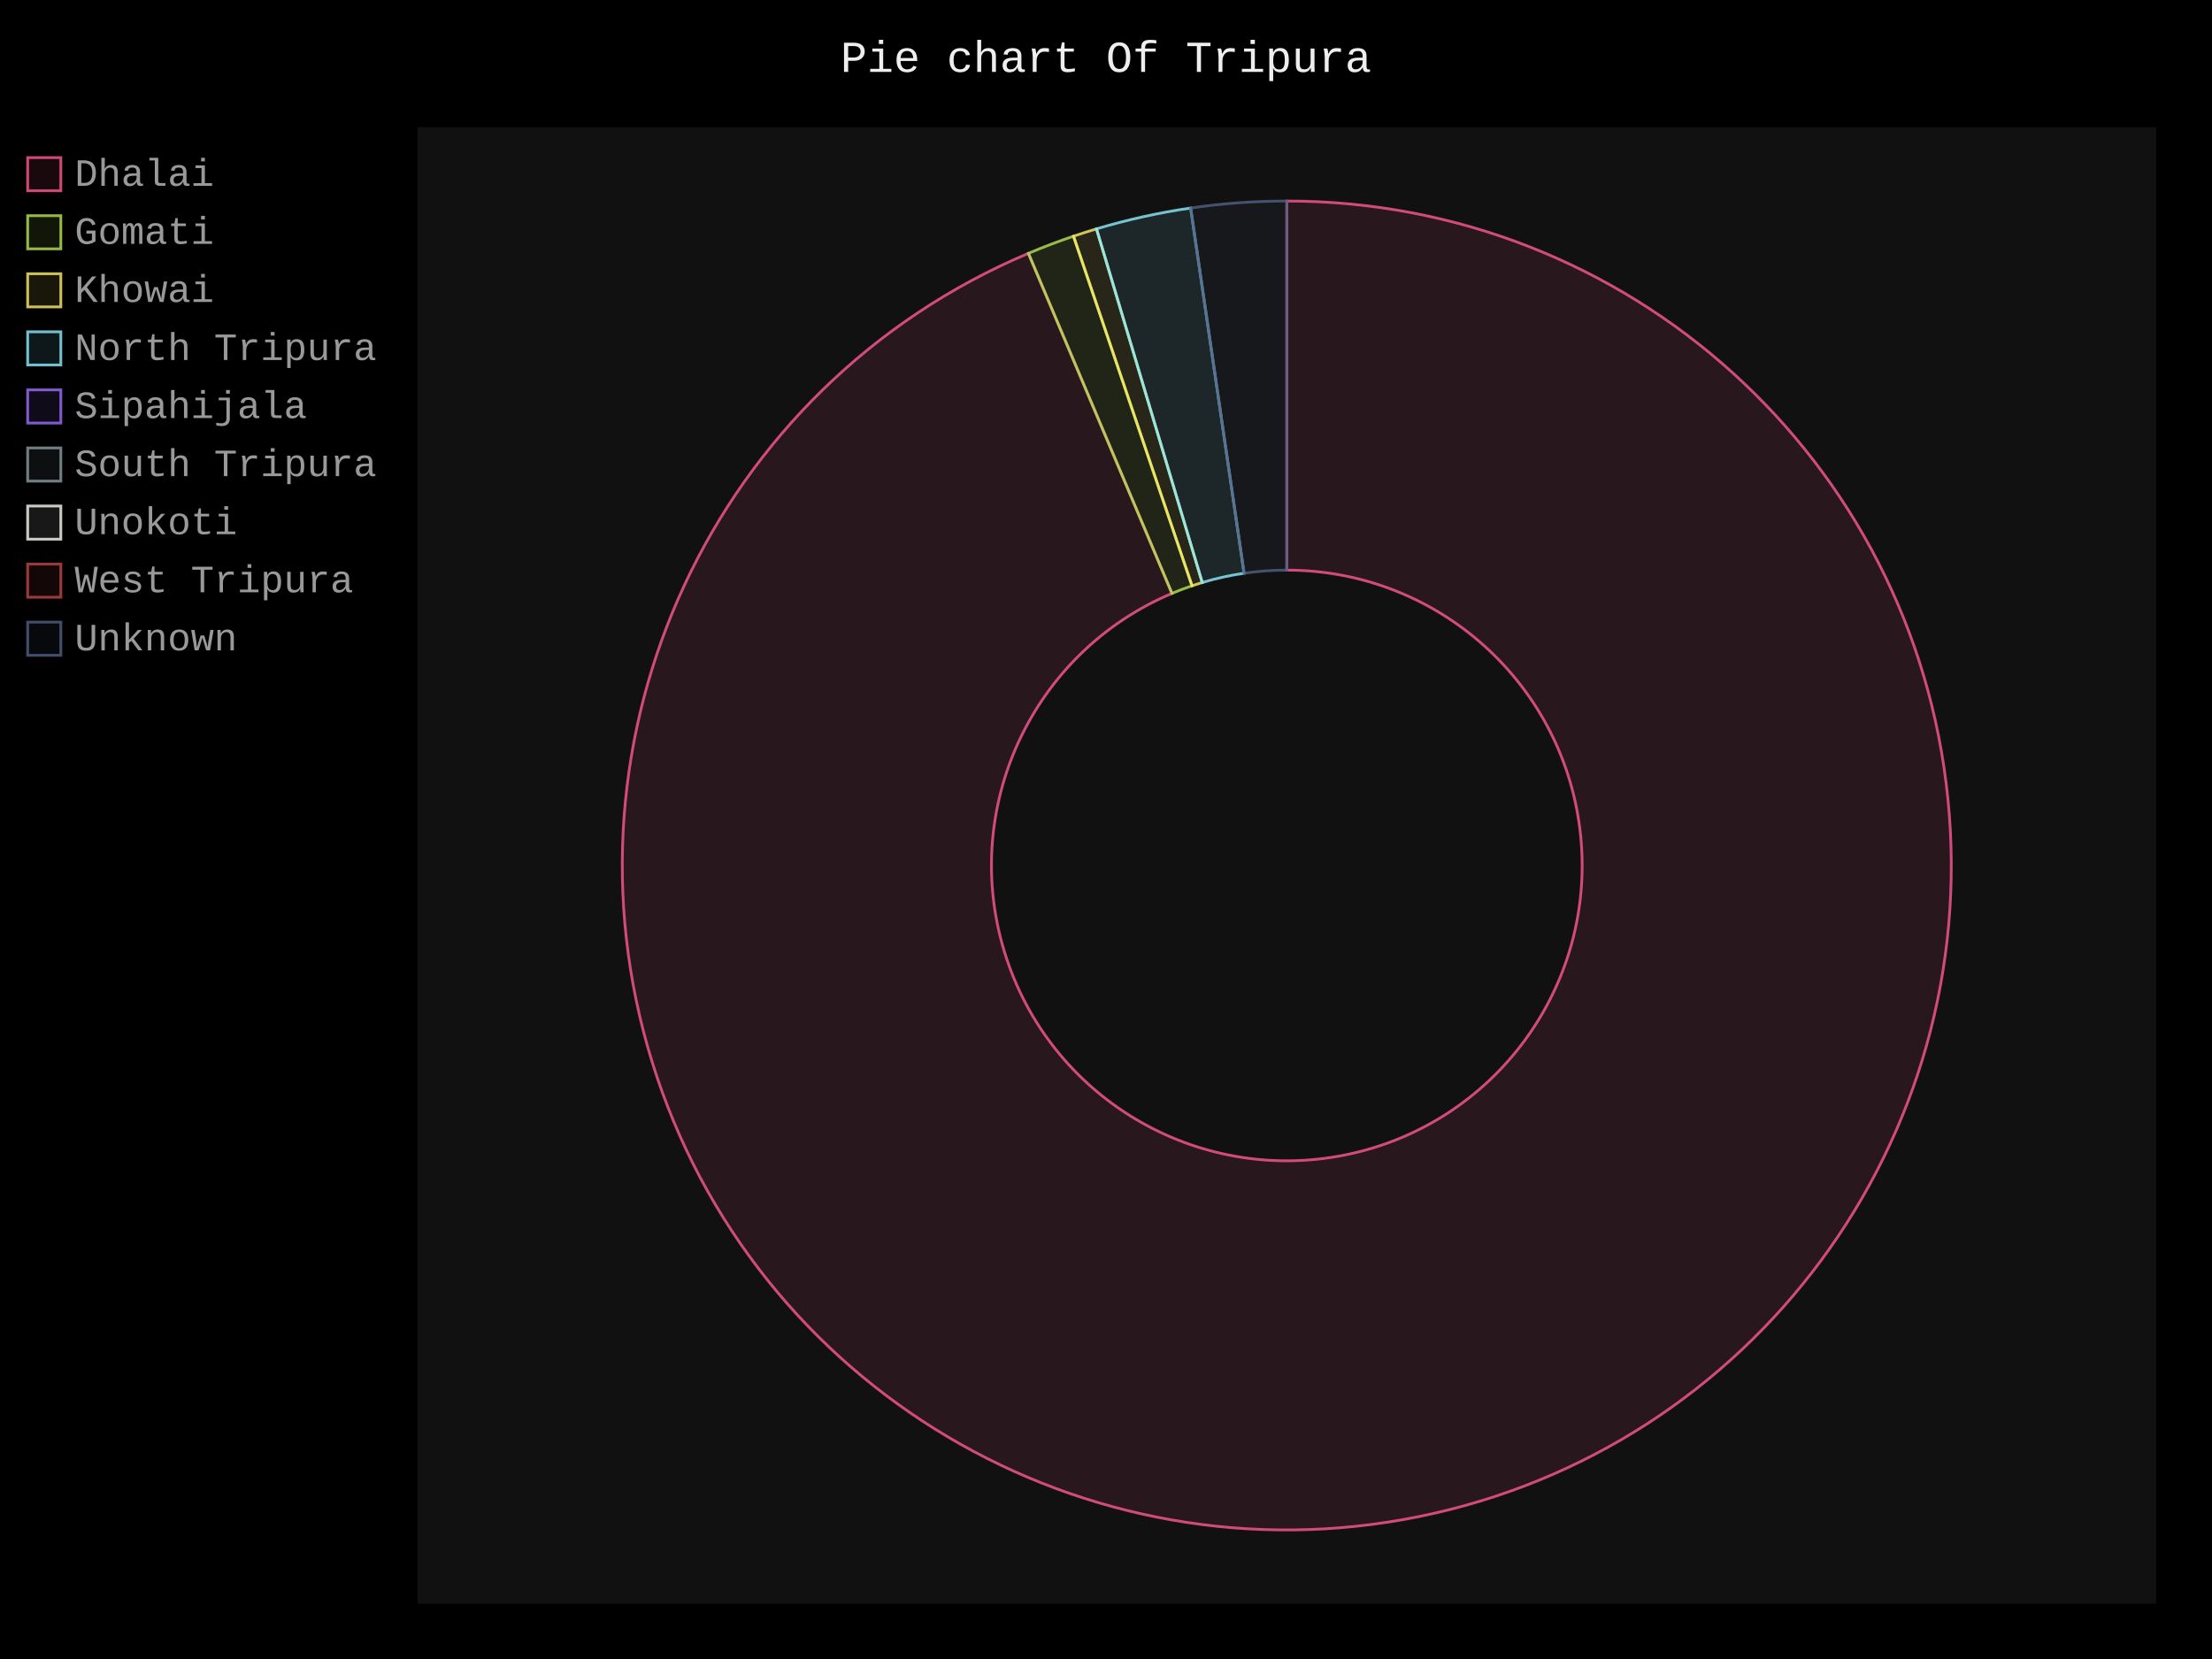
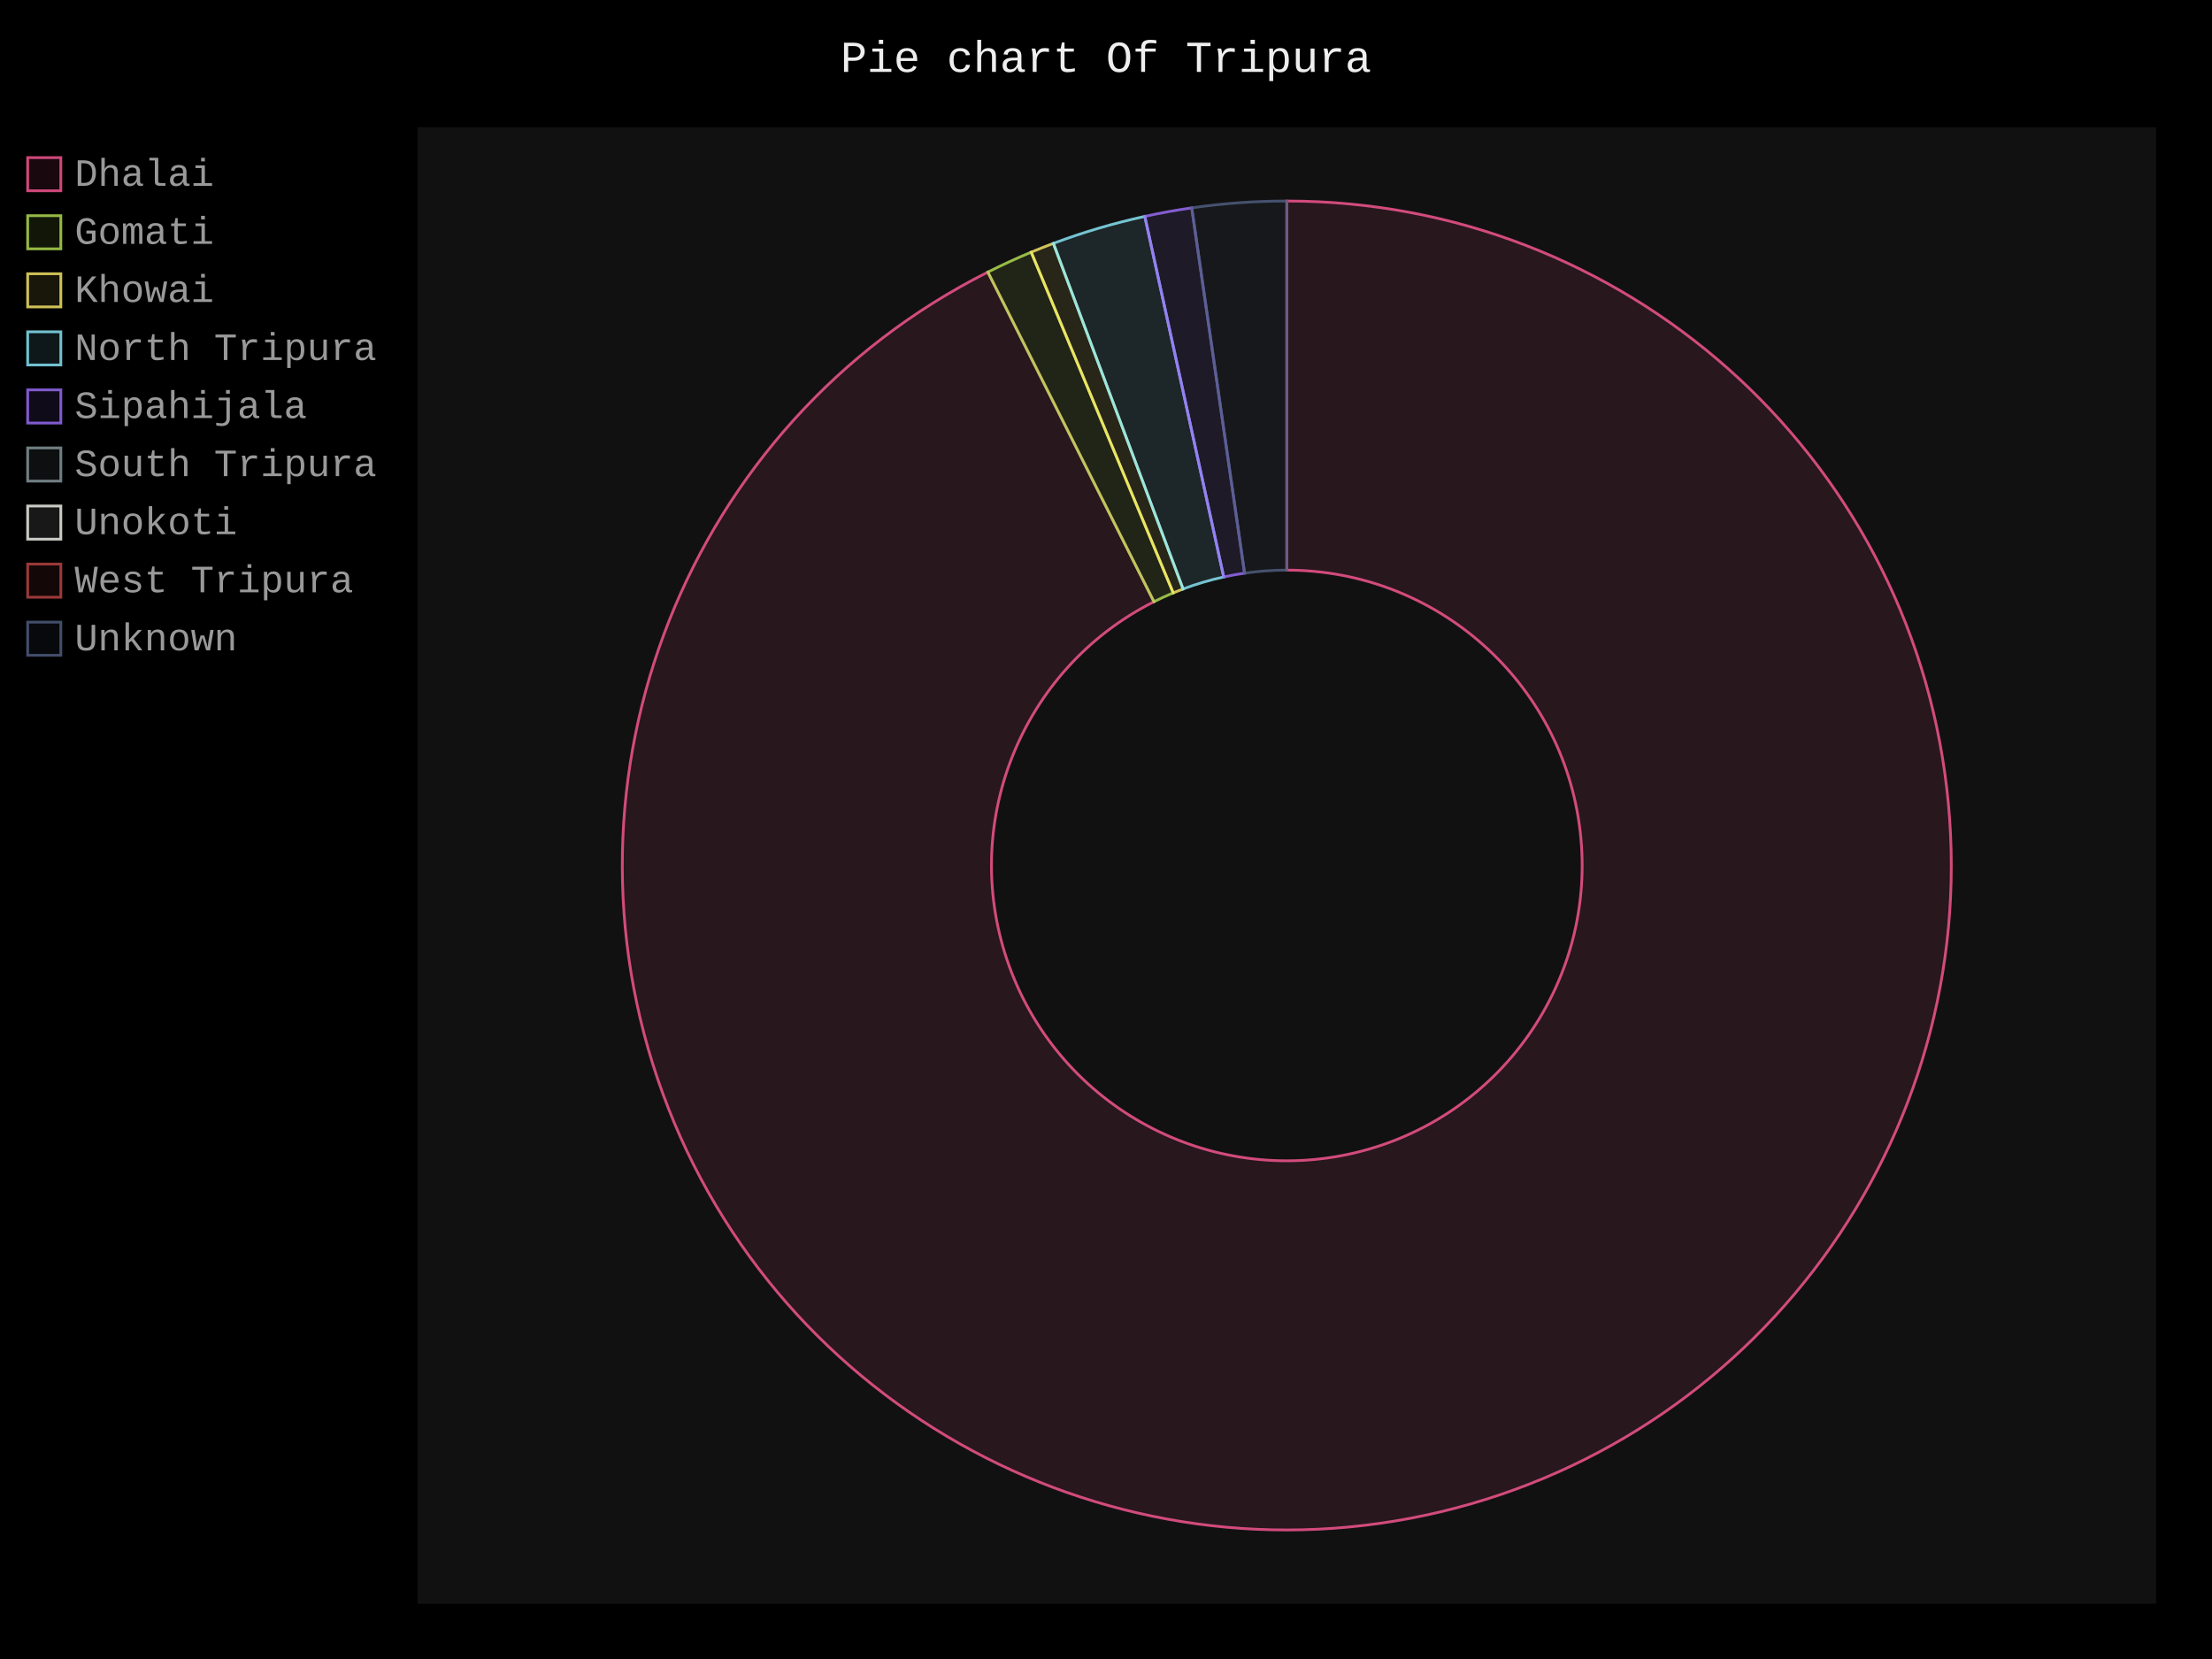
- <svg xmlns="http://www.w3.org/2000/svg" id="chart-41855be0-3811-406b-ac9f-e0071451aff5" class="pygal-chart" viewBox="0 0 800 600">
+ <svg xmlns="http://www.w3.org/2000/svg" id="chart-43c635dc-2a14-4e33-9ccd-48cc7addceec" class="pygal-chart" viewBox="0 0 800 600">
  <defs>
-     <style type="text/css">#chart-41855be0-3811-406b-ac9f-e0071451aff5{-webkit-user-select:none;-webkit-font-smoothing:antialiased;font-family:Consolas,"Liberation Mono",Menlo,Courier,monospace}#chart-41855be0-3811-406b-ac9f-e0071451aff5 .title{font-family:Consolas,"Liberation Mono",Menlo,Courier,monospace;font-size:16px}#chart-41855be0-3811-406b-ac9f-e0071451aff5 .legends .legend text{font-family:Consolas,"Liberation Mono",Menlo,Courier,monospace;font-size:14px}#chart-41855be0-3811-406b-ac9f-e0071451aff5 .axis text{font-family:Consolas,"Liberation Mono",Menlo,Courier,monospace;font-size:10px}#chart-41855be0-3811-406b-ac9f-e0071451aff5 .axis text.major{font-family:Consolas,"Liberation Mono",Menlo,Courier,monospace;font-size:10px}#chart-41855be0-3811-406b-ac9f-e0071451aff5 .text-overlay text.value{font-family:Consolas,"Liberation Mono",Menlo,Courier,monospace;font-size:16px}#chart-41855be0-3811-406b-ac9f-e0071451aff5 .text-overlay text.label{font-family:Consolas,"Liberation Mono",Menlo,Courier,monospace;font-size:10px}#chart-41855be0-3811-406b-ac9f-e0071451aff5 .tooltip{font-family:Consolas,"Liberation Mono",Menlo,Courier,monospace;font-size:14px}#chart-41855be0-3811-406b-ac9f-e0071451aff5 text.no_data{font-family:Consolas,"Liberation Mono",Menlo,Courier,monospace;font-size:64px}
- #chart-41855be0-3811-406b-ac9f-e0071451aff5{background-color:black}#chart-41855be0-3811-406b-ac9f-e0071451aff5 path,#chart-41855be0-3811-406b-ac9f-e0071451aff5 line,#chart-41855be0-3811-406b-ac9f-e0071451aff5 rect,#chart-41855be0-3811-406b-ac9f-e0071451aff5 circle{-webkit-transition:1s ease-out;-moz-transition:1s ease-out;transition:1s ease-out}#chart-41855be0-3811-406b-ac9f-e0071451aff5 .graph &gt; .background{fill:black}#chart-41855be0-3811-406b-ac9f-e0071451aff5 .plot &gt; .background{fill:#111}#chart-41855be0-3811-406b-ac9f-e0071451aff5 .graph{fill:#999}#chart-41855be0-3811-406b-ac9f-e0071451aff5 text.no_data{fill:#eee}#chart-41855be0-3811-406b-ac9f-e0071451aff5 .title{fill:#eee}#chart-41855be0-3811-406b-ac9f-e0071451aff5 .legends .legend text{fill:#999}#chart-41855be0-3811-406b-ac9f-e0071451aff5 .legends .legend:hover text{fill:#eee}#chart-41855be0-3811-406b-ac9f-e0071451aff5 .axis .line{stroke:#eee}#chart-41855be0-3811-406b-ac9f-e0071451aff5 .axis .guide.line{stroke:#555}#chart-41855be0-3811-406b-ac9f-e0071451aff5 .axis .major.line{stroke:#999}#chart-41855be0-3811-406b-ac9f-e0071451aff5 .axis text.major{fill:#eee}#chart-41855be0-3811-406b-ac9f-e0071451aff5 .axis.y .guides:hover .guide.line,#chart-41855be0-3811-406b-ac9f-e0071451aff5 .line-graph .axis.x .guides:hover .guide.line,#chart-41855be0-3811-406b-ac9f-e0071451aff5 .stackedline-graph .axis.x .guides:hover .guide.line,#chart-41855be0-3811-406b-ac9f-e0071451aff5 .xy-graph .axis.x .guides:hover .guide.line{stroke:#eee}#chart-41855be0-3811-406b-ac9f-e0071451aff5 .axis .guides:hover text{fill:#eee}#chart-41855be0-3811-406b-ac9f-e0071451aff5 .reactive{fill-opacity:.1;stroke-opacity:.8}#chart-41855be0-3811-406b-ac9f-e0071451aff5 .ci{stroke:#999}#chart-41855be0-3811-406b-ac9f-e0071451aff5 .reactive.active,#chart-41855be0-3811-406b-ac9f-e0071451aff5 .active .reactive{fill-opacity:.75;stroke-opacity:.9;stroke-width:4}#chart-41855be0-3811-406b-ac9f-e0071451aff5 .ci .reactive.active{stroke-width:1.5}#chart-41855be0-3811-406b-ac9f-e0071451aff5 .series text{fill:#eee}#chart-41855be0-3811-406b-ac9f-e0071451aff5 .tooltip rect{fill:#111;stroke:#eee;-webkit-transition:opacity 1s ease-out;-moz-transition:opacity 1s ease-out;transition:opacity 1s ease-out}#chart-41855be0-3811-406b-ac9f-e0071451aff5 .tooltip .label{fill:#999}#chart-41855be0-3811-406b-ac9f-e0071451aff5 .tooltip .label{fill:#999}#chart-41855be0-3811-406b-ac9f-e0071451aff5 .tooltip .legend{font-size:.8em;fill:#555}#chart-41855be0-3811-406b-ac9f-e0071451aff5 .tooltip .x_label{font-size:.6em;fill:#eee}#chart-41855be0-3811-406b-ac9f-e0071451aff5 .tooltip .xlink{font-size:.5em;text-decoration:underline}#chart-41855be0-3811-406b-ac9f-e0071451aff5 .tooltip .value{font-size:1.5em}#chart-41855be0-3811-406b-ac9f-e0071451aff5 .bound{font-size:.5em}#chart-41855be0-3811-406b-ac9f-e0071451aff5 .max-value{font-size:.75em;fill:#555}#chart-41855be0-3811-406b-ac9f-e0071451aff5 .map-element{fill:#111;stroke:#555 !important}#chart-41855be0-3811-406b-ac9f-e0071451aff5 .map-element .reactive{fill-opacity:inherit;stroke-opacity:inherit}#chart-41855be0-3811-406b-ac9f-e0071451aff5 .color-0,#chart-41855be0-3811-406b-ac9f-e0071451aff5 .color-0 a:visited{stroke:#ff5995;fill:#ff5995}#chart-41855be0-3811-406b-ac9f-e0071451aff5 .color-1,#chart-41855be0-3811-406b-ac9f-e0071451aff5 .color-1 a:visited{stroke:#b6e354;fill:#b6e354}#chart-41855be0-3811-406b-ac9f-e0071451aff5 .color-2,#chart-41855be0-3811-406b-ac9f-e0071451aff5 .color-2 a:visited{stroke:#feed6c;fill:#feed6c}#chart-41855be0-3811-406b-ac9f-e0071451aff5 .color-3,#chart-41855be0-3811-406b-ac9f-e0071451aff5 .color-3 a:visited{stroke:#8cedff;fill:#8cedff}#chart-41855be0-3811-406b-ac9f-e0071451aff5 .color-4,#chart-41855be0-3811-406b-ac9f-e0071451aff5 .color-4 a:visited{stroke:#9e6ffe;fill:#9e6ffe}#chart-41855be0-3811-406b-ac9f-e0071451aff5 .color-5,#chart-41855be0-3811-406b-ac9f-e0071451aff5 .color-5 a:visited{stroke:#899ca1;fill:#899ca1}#chart-41855be0-3811-406b-ac9f-e0071451aff5 .color-6,#chart-41855be0-3811-406b-ac9f-e0071451aff5 .color-6 a:visited{stroke:#f8f8f2;fill:#f8f8f2}#chart-41855be0-3811-406b-ac9f-e0071451aff5 .color-7,#chart-41855be0-3811-406b-ac9f-e0071451aff5 .color-7 a:visited{stroke:#bf4646;fill:#bf4646}#chart-41855be0-3811-406b-ac9f-e0071451aff5 .color-8,#chart-41855be0-3811-406b-ac9f-e0071451aff5 .color-8 a:visited{stroke:#516083;fill:#516083}#chart-41855be0-3811-406b-ac9f-e0071451aff5 .text-overlay .color-0 text{fill:black}#chart-41855be0-3811-406b-ac9f-e0071451aff5 .text-overlay .color-1 text{fill:black}#chart-41855be0-3811-406b-ac9f-e0071451aff5 .text-overlay .color-2 text{fill:black}#chart-41855be0-3811-406b-ac9f-e0071451aff5 .text-overlay .color-3 text{fill:black}#chart-41855be0-3811-406b-ac9f-e0071451aff5 .text-overlay .color-4 text{fill:black}#chart-41855be0-3811-406b-ac9f-e0071451aff5 .text-overlay .color-5 text{fill:black}#chart-41855be0-3811-406b-ac9f-e0071451aff5 .text-overlay .color-6 text{fill:black}#chart-41855be0-3811-406b-ac9f-e0071451aff5 .text-overlay .color-7 text{fill:black}#chart-41855be0-3811-406b-ac9f-e0071451aff5 .text-overlay .color-8 text{fill:black}
- #chart-41855be0-3811-406b-ac9f-e0071451aff5 text.no_data{text-anchor:middle}#chart-41855be0-3811-406b-ac9f-e0071451aff5 .guide.line{fill:none}#chart-41855be0-3811-406b-ac9f-e0071451aff5 .centered{text-anchor:middle}#chart-41855be0-3811-406b-ac9f-e0071451aff5 .title{text-anchor:middle}#chart-41855be0-3811-406b-ac9f-e0071451aff5 .legends .legend text{fill-opacity:1}#chart-41855be0-3811-406b-ac9f-e0071451aff5 .axis.x text{text-anchor:middle}#chart-41855be0-3811-406b-ac9f-e0071451aff5 .axis.x:not(.web) text[transform]{text-anchor:start}#chart-41855be0-3811-406b-ac9f-e0071451aff5 .axis.x:not(.web) text[transform].backwards{text-anchor:end}#chart-41855be0-3811-406b-ac9f-e0071451aff5 .axis.y text{text-anchor:end}#chart-41855be0-3811-406b-ac9f-e0071451aff5 .axis.y text[transform].backwards{text-anchor:start}#chart-41855be0-3811-406b-ac9f-e0071451aff5 .axis.y2 text{text-anchor:start}#chart-41855be0-3811-406b-ac9f-e0071451aff5 .axis.y2 text[transform].backwards{text-anchor:end}#chart-41855be0-3811-406b-ac9f-e0071451aff5 .axis .guide.line{stroke-dasharray:4,4}#chart-41855be0-3811-406b-ac9f-e0071451aff5 .axis .major.guide.line{stroke-dasharray:6,6}#chart-41855be0-3811-406b-ac9f-e0071451aff5 .horizontal .axis.y .guide.line,#chart-41855be0-3811-406b-ac9f-e0071451aff5 .horizontal .axis.y2 .guide.line,#chart-41855be0-3811-406b-ac9f-e0071451aff5 .vertical .axis.x .guide.line{opacity:0}#chart-41855be0-3811-406b-ac9f-e0071451aff5 .horizontal .axis.always_show .guide.line,#chart-41855be0-3811-406b-ac9f-e0071451aff5 .vertical .axis.always_show .guide.line{opacity:1 !important}#chart-41855be0-3811-406b-ac9f-e0071451aff5 .axis.y .guides:hover .guide.line,#chart-41855be0-3811-406b-ac9f-e0071451aff5 .axis.y2 .guides:hover .guide.line,#chart-41855be0-3811-406b-ac9f-e0071451aff5 .axis.x .guides:hover .guide.line{opacity:1}#chart-41855be0-3811-406b-ac9f-e0071451aff5 .axis .guides:hover text{opacity:1}#chart-41855be0-3811-406b-ac9f-e0071451aff5 .nofill{fill:none}#chart-41855be0-3811-406b-ac9f-e0071451aff5 .subtle-fill{fill-opacity:.2}#chart-41855be0-3811-406b-ac9f-e0071451aff5 .dot{stroke-width:1px;fill-opacity:1}#chart-41855be0-3811-406b-ac9f-e0071451aff5 .dot.active{stroke-width:5px}#chart-41855be0-3811-406b-ac9f-e0071451aff5 .dot.negative{fill:transparent}#chart-41855be0-3811-406b-ac9f-e0071451aff5 text,#chart-41855be0-3811-406b-ac9f-e0071451aff5 tspan{stroke:none !important}#chart-41855be0-3811-406b-ac9f-e0071451aff5 .series text.active{opacity:1}#chart-41855be0-3811-406b-ac9f-e0071451aff5 .tooltip rect{fill-opacity:.95;stroke-width:.5}#chart-41855be0-3811-406b-ac9f-e0071451aff5 .tooltip text{fill-opacity:1}#chart-41855be0-3811-406b-ac9f-e0071451aff5 .showable{visibility:hidden}#chart-41855be0-3811-406b-ac9f-e0071451aff5 .showable.shown{visibility:visible}#chart-41855be0-3811-406b-ac9f-e0071451aff5 .gauge-background{fill:rgba(229,229,229,1);stroke:none}#chart-41855be0-3811-406b-ac9f-e0071451aff5 .bg-lines{stroke:black;stroke-width:2px}</style>
+     <style type="text/css">#chart-43c635dc-2a14-4e33-9ccd-48cc7addceec{-webkit-user-select:none;-webkit-font-smoothing:antialiased;font-family:Consolas,"Liberation Mono",Menlo,Courier,monospace}#chart-43c635dc-2a14-4e33-9ccd-48cc7addceec .title{font-family:Consolas,"Liberation Mono",Menlo,Courier,monospace;font-size:16px}#chart-43c635dc-2a14-4e33-9ccd-48cc7addceec .legends .legend text{font-family:Consolas,"Liberation Mono",Menlo,Courier,monospace;font-size:14px}#chart-43c635dc-2a14-4e33-9ccd-48cc7addceec .axis text{font-family:Consolas,"Liberation Mono",Menlo,Courier,monospace;font-size:10px}#chart-43c635dc-2a14-4e33-9ccd-48cc7addceec .axis text.major{font-family:Consolas,"Liberation Mono",Menlo,Courier,monospace;font-size:10px}#chart-43c635dc-2a14-4e33-9ccd-48cc7addceec .text-overlay text.value{font-family:Consolas,"Liberation Mono",Menlo,Courier,monospace;font-size:16px}#chart-43c635dc-2a14-4e33-9ccd-48cc7addceec .text-overlay text.label{font-family:Consolas,"Liberation Mono",Menlo,Courier,monospace;font-size:10px}#chart-43c635dc-2a14-4e33-9ccd-48cc7addceec .tooltip{font-family:Consolas,"Liberation Mono",Menlo,Courier,monospace;font-size:14px}#chart-43c635dc-2a14-4e33-9ccd-48cc7addceec text.no_data{font-family:Consolas,"Liberation Mono",Menlo,Courier,monospace;font-size:64px}
+ #chart-43c635dc-2a14-4e33-9ccd-48cc7addceec{background-color:black}#chart-43c635dc-2a14-4e33-9ccd-48cc7addceec path,#chart-43c635dc-2a14-4e33-9ccd-48cc7addceec line,#chart-43c635dc-2a14-4e33-9ccd-48cc7addceec rect,#chart-43c635dc-2a14-4e33-9ccd-48cc7addceec circle{-webkit-transition:1s ease-out;-moz-transition:1s ease-out;transition:1s ease-out}#chart-43c635dc-2a14-4e33-9ccd-48cc7addceec .graph &gt; .background{fill:black}#chart-43c635dc-2a14-4e33-9ccd-48cc7addceec .plot &gt; .background{fill:#111}#chart-43c635dc-2a14-4e33-9ccd-48cc7addceec .graph{fill:#999}#chart-43c635dc-2a14-4e33-9ccd-48cc7addceec text.no_data{fill:#eee}#chart-43c635dc-2a14-4e33-9ccd-48cc7addceec .title{fill:#eee}#chart-43c635dc-2a14-4e33-9ccd-48cc7addceec .legends .legend text{fill:#999}#chart-43c635dc-2a14-4e33-9ccd-48cc7addceec .legends .legend:hover text{fill:#eee}#chart-43c635dc-2a14-4e33-9ccd-48cc7addceec .axis .line{stroke:#eee}#chart-43c635dc-2a14-4e33-9ccd-48cc7addceec .axis .guide.line{stroke:#555}#chart-43c635dc-2a14-4e33-9ccd-48cc7addceec .axis .major.line{stroke:#999}#chart-43c635dc-2a14-4e33-9ccd-48cc7addceec .axis text.major{fill:#eee}#chart-43c635dc-2a14-4e33-9ccd-48cc7addceec .axis.y .guides:hover .guide.line,#chart-43c635dc-2a14-4e33-9ccd-48cc7addceec .line-graph .axis.x .guides:hover .guide.line,#chart-43c635dc-2a14-4e33-9ccd-48cc7addceec .stackedline-graph .axis.x .guides:hover .guide.line,#chart-43c635dc-2a14-4e33-9ccd-48cc7addceec .xy-graph .axis.x .guides:hover .guide.line{stroke:#eee}#chart-43c635dc-2a14-4e33-9ccd-48cc7addceec .axis .guides:hover text{fill:#eee}#chart-43c635dc-2a14-4e33-9ccd-48cc7addceec .reactive{fill-opacity:.1;stroke-opacity:.8}#chart-43c635dc-2a14-4e33-9ccd-48cc7addceec .ci{stroke:#999}#chart-43c635dc-2a14-4e33-9ccd-48cc7addceec .reactive.active,#chart-43c635dc-2a14-4e33-9ccd-48cc7addceec .active .reactive{fill-opacity:.75;stroke-opacity:.9;stroke-width:4}#chart-43c635dc-2a14-4e33-9ccd-48cc7addceec .ci .reactive.active{stroke-width:1.5}#chart-43c635dc-2a14-4e33-9ccd-48cc7addceec .series text{fill:#eee}#chart-43c635dc-2a14-4e33-9ccd-48cc7addceec .tooltip rect{fill:#111;stroke:#eee;-webkit-transition:opacity 1s ease-out;-moz-transition:opacity 1s ease-out;transition:opacity 1s ease-out}#chart-43c635dc-2a14-4e33-9ccd-48cc7addceec .tooltip .label{fill:#999}#chart-43c635dc-2a14-4e33-9ccd-48cc7addceec .tooltip .label{fill:#999}#chart-43c635dc-2a14-4e33-9ccd-48cc7addceec .tooltip .legend{font-size:.8em;fill:#555}#chart-43c635dc-2a14-4e33-9ccd-48cc7addceec .tooltip .x_label{font-size:.6em;fill:#eee}#chart-43c635dc-2a14-4e33-9ccd-48cc7addceec .tooltip .xlink{font-size:.5em;text-decoration:underline}#chart-43c635dc-2a14-4e33-9ccd-48cc7addceec .tooltip .value{font-size:1.5em}#chart-43c635dc-2a14-4e33-9ccd-48cc7addceec .bound{font-size:.5em}#chart-43c635dc-2a14-4e33-9ccd-48cc7addceec .max-value{font-size:.75em;fill:#555}#chart-43c635dc-2a14-4e33-9ccd-48cc7addceec .map-element{fill:#111;stroke:#555 !important}#chart-43c635dc-2a14-4e33-9ccd-48cc7addceec .map-element .reactive{fill-opacity:inherit;stroke-opacity:inherit}#chart-43c635dc-2a14-4e33-9ccd-48cc7addceec .color-0,#chart-43c635dc-2a14-4e33-9ccd-48cc7addceec .color-0 a:visited{stroke:#ff5995;fill:#ff5995}#chart-43c635dc-2a14-4e33-9ccd-48cc7addceec .color-1,#chart-43c635dc-2a14-4e33-9ccd-48cc7addceec .color-1 a:visited{stroke:#b6e354;fill:#b6e354}#chart-43c635dc-2a14-4e33-9ccd-48cc7addceec .color-2,#chart-43c635dc-2a14-4e33-9ccd-48cc7addceec .color-2 a:visited{stroke:#feed6c;fill:#feed6c}#chart-43c635dc-2a14-4e33-9ccd-48cc7addceec .color-3,#chart-43c635dc-2a14-4e33-9ccd-48cc7addceec .color-3 a:visited{stroke:#8cedff;fill:#8cedff}#chart-43c635dc-2a14-4e33-9ccd-48cc7addceec .color-4,#chart-43c635dc-2a14-4e33-9ccd-48cc7addceec .color-4 a:visited{stroke:#9e6ffe;fill:#9e6ffe}#chart-43c635dc-2a14-4e33-9ccd-48cc7addceec .color-5,#chart-43c635dc-2a14-4e33-9ccd-48cc7addceec .color-5 a:visited{stroke:#899ca1;fill:#899ca1}#chart-43c635dc-2a14-4e33-9ccd-48cc7addceec .color-6,#chart-43c635dc-2a14-4e33-9ccd-48cc7addceec .color-6 a:visited{stroke:#f8f8f2;fill:#f8f8f2}#chart-43c635dc-2a14-4e33-9ccd-48cc7addceec .color-7,#chart-43c635dc-2a14-4e33-9ccd-48cc7addceec .color-7 a:visited{stroke:#bf4646;fill:#bf4646}#chart-43c635dc-2a14-4e33-9ccd-48cc7addceec .color-8,#chart-43c635dc-2a14-4e33-9ccd-48cc7addceec .color-8 a:visited{stroke:#516083;fill:#516083}#chart-43c635dc-2a14-4e33-9ccd-48cc7addceec .text-overlay .color-0 text{fill:black}#chart-43c635dc-2a14-4e33-9ccd-48cc7addceec .text-overlay .color-1 text{fill:black}#chart-43c635dc-2a14-4e33-9ccd-48cc7addceec .text-overlay .color-2 text{fill:black}#chart-43c635dc-2a14-4e33-9ccd-48cc7addceec .text-overlay .color-3 text{fill:black}#chart-43c635dc-2a14-4e33-9ccd-48cc7addceec .text-overlay .color-4 text{fill:black}#chart-43c635dc-2a14-4e33-9ccd-48cc7addceec .text-overlay .color-5 text{fill:black}#chart-43c635dc-2a14-4e33-9ccd-48cc7addceec .text-overlay .color-6 text{fill:black}#chart-43c635dc-2a14-4e33-9ccd-48cc7addceec .text-overlay .color-7 text{fill:black}#chart-43c635dc-2a14-4e33-9ccd-48cc7addceec .text-overlay .color-8 text{fill:black}
+ #chart-43c635dc-2a14-4e33-9ccd-48cc7addceec text.no_data{text-anchor:middle}#chart-43c635dc-2a14-4e33-9ccd-48cc7addceec .guide.line{fill:none}#chart-43c635dc-2a14-4e33-9ccd-48cc7addceec .centered{text-anchor:middle}#chart-43c635dc-2a14-4e33-9ccd-48cc7addceec .title{text-anchor:middle}#chart-43c635dc-2a14-4e33-9ccd-48cc7addceec .legends .legend text{fill-opacity:1}#chart-43c635dc-2a14-4e33-9ccd-48cc7addceec .axis.x text{text-anchor:middle}#chart-43c635dc-2a14-4e33-9ccd-48cc7addceec .axis.x:not(.web) text[transform]{text-anchor:start}#chart-43c635dc-2a14-4e33-9ccd-48cc7addceec .axis.x:not(.web) text[transform].backwards{text-anchor:end}#chart-43c635dc-2a14-4e33-9ccd-48cc7addceec .axis.y text{text-anchor:end}#chart-43c635dc-2a14-4e33-9ccd-48cc7addceec .axis.y text[transform].backwards{text-anchor:start}#chart-43c635dc-2a14-4e33-9ccd-48cc7addceec .axis.y2 text{text-anchor:start}#chart-43c635dc-2a14-4e33-9ccd-48cc7addceec .axis.y2 text[transform].backwards{text-anchor:end}#chart-43c635dc-2a14-4e33-9ccd-48cc7addceec .axis .guide.line{stroke-dasharray:4,4}#chart-43c635dc-2a14-4e33-9ccd-48cc7addceec .axis .major.guide.line{stroke-dasharray:6,6}#chart-43c635dc-2a14-4e33-9ccd-48cc7addceec .horizontal .axis.y .guide.line,#chart-43c635dc-2a14-4e33-9ccd-48cc7addceec .horizontal .axis.y2 .guide.line,#chart-43c635dc-2a14-4e33-9ccd-48cc7addceec .vertical .axis.x .guide.line{opacity:0}#chart-43c635dc-2a14-4e33-9ccd-48cc7addceec .horizontal .axis.always_show .guide.line,#chart-43c635dc-2a14-4e33-9ccd-48cc7addceec .vertical .axis.always_show .guide.line{opacity:1 !important}#chart-43c635dc-2a14-4e33-9ccd-48cc7addceec .axis.y .guides:hover .guide.line,#chart-43c635dc-2a14-4e33-9ccd-48cc7addceec .axis.y2 .guides:hover .guide.line,#chart-43c635dc-2a14-4e33-9ccd-48cc7addceec .axis.x .guides:hover .guide.line{opacity:1}#chart-43c635dc-2a14-4e33-9ccd-48cc7addceec .axis .guides:hover text{opacity:1}#chart-43c635dc-2a14-4e33-9ccd-48cc7addceec .nofill{fill:none}#chart-43c635dc-2a14-4e33-9ccd-48cc7addceec .subtle-fill{fill-opacity:.2}#chart-43c635dc-2a14-4e33-9ccd-48cc7addceec .dot{stroke-width:1px;fill-opacity:1}#chart-43c635dc-2a14-4e33-9ccd-48cc7addceec .dot.active{stroke-width:5px}#chart-43c635dc-2a14-4e33-9ccd-48cc7addceec .dot.negative{fill:transparent}#chart-43c635dc-2a14-4e33-9ccd-48cc7addceec text,#chart-43c635dc-2a14-4e33-9ccd-48cc7addceec tspan{stroke:none !important}#chart-43c635dc-2a14-4e33-9ccd-48cc7addceec .series text.active{opacity:1}#chart-43c635dc-2a14-4e33-9ccd-48cc7addceec .tooltip rect{fill-opacity:.95;stroke-width:.5}#chart-43c635dc-2a14-4e33-9ccd-48cc7addceec .tooltip text{fill-opacity:1}#chart-43c635dc-2a14-4e33-9ccd-48cc7addceec .showable{visibility:hidden}#chart-43c635dc-2a14-4e33-9ccd-48cc7addceec .showable.shown{visibility:visible}#chart-43c635dc-2a14-4e33-9ccd-48cc7addceec .gauge-background{fill:rgba(229,229,229,1);stroke:none}#chart-43c635dc-2a14-4e33-9ccd-48cc7addceec .bg-lines{stroke:black;stroke-width:2px}</style>
  </defs>
  <g class="graph pie-graph vertical">
    <rect class="background" height="600" width="800" x="0" y="0" />
    <g class="plot" transform="translate(151, 46)">
      <rect class="background" height="534" width="628.8" x="0" y="0" />
      <g class="series serie-0 color-0">
        <g class="slices">
          <g class="slice">
-             <path class="slice reactive tooltip-trigger" d="M314.4 26.7 A240.3 240.3 0 1 1 220.931 45.623 L272.858 168.61 A106.8 106.8 0 1 0 314.4 160.2 z" />
+             <path class="slice reactive tooltip-trigger" d="M314.4 26.7 A240.3 240.3 0 1 1 206.268 52.404 L266.341 171.624 A106.8 106.8 0 1 0 314.4 160.2 z" />
          </g>
        </g>
      </g>
      <g class="series serie-1 color-1">
        <g class="slices">
          <g class="slice">
-             <path class="slice reactive tooltip-trigger" d="M220.931 45.623 A240.3 240.3 0 0 1 237.244 39.423 L280.109 165.855 A106.8 106.8 0 0 0 272.858 168.61 z" />
+             <path class="slice reactive tooltip-trigger" d="M206.268 52.404 A240.3 240.3 0 0 1 221.943 45.199 L273.308 168.422 A106.8 106.8 0 0 0 266.341 171.624 z" />
          </g>
        </g>
      </g>
      <g class="series serie-2 color-2">
        <g class="slices">
          <g class="slice">
-             <path class="slice reactive tooltip-trigger" d="M237.244 39.423 A240.3 240.3 0 0 1 245.559 36.772 L283.804 164.676 A106.8 106.8 0 0 0 280.109 165.855 z" />
+             <path class="slice reactive tooltip-trigger" d="M221.943 45.199 A240.3 240.3 0 0 1 229.965 42.023 L276.873 167.01 A106.8 106.8 0 0 0 273.308 168.422 z" />
          </g>
        </g>
      </g>
      <g class="series serie-3 color-3">
        <g class="slices">
          <g class="slice">
-             <path class="slice reactive tooltip-trigger" d="M245.559 36.772 A240.3 240.3 0 0 1 279.613 29.231 L298.939 161.325 A106.8 106.8 0 0 0 283.804 164.676 z" />
+             <path class="slice reactive tooltip-trigger" d="M229.965 42.023 A240.3 240.3 0 0 1 263.033 32.254 L291.57 162.669 A106.8 106.8 0 0 0 276.873 167.01 z" />
          </g>
        </g>
      </g>
      <g class="series serie-4 color-4">
        <g class="slices">
-           <g class="slice" />
+           <g class="slice">
+             <path class="slice reactive tooltip-trigger" d="M263.033 32.254 A240.3 240.3 0 0 1 280.008 29.174 L299.115 161.3 A106.8 106.8 0 0 0 291.57 162.669 z" />
+           </g>
        </g>
      </g>
      <g class="series serie-5 color-5">
        <g class="slices">
          <g class="slice" />
        </g>
      </g>
      <g class="series serie-6 color-6">
        <g class="slices">
          <g class="slice" />
        </g>
      </g>
      <g class="series serie-7 color-7">
        <g class="slices">
          <g class="slice" />
        </g>
      </g>
      <g class="series serie-8 color-8">
        <g class="slices">
          <g class="slice">
-             <path class="slice reactive tooltip-trigger" d="M279.613 29.231 A240.3 240.3 0 0 1 314.4 26.7 L314.4 160.2 A106.8 106.8 0 0 0 298.939 161.325 z" />
+             <path class="slice reactive tooltip-trigger" d="M280.008 29.174 A240.3 240.3 0 0 1 314.4 26.7 L314.4 160.2 A106.8 106.8 0 0 0 299.115 161.3 z" />
          </g>
        </g>
      </g>
    </g>
    <g class="titles">
      <text class="title plot_title" x="400.0" y="26">Pie chart Of Tripura</text>
    </g>
    <g class="plot overlay" transform="translate(151, 46)">
      <g class="series serie-0 color-0" />
      <g class="series serie-1 color-1" />
      <g class="series serie-2 color-2" />
      <g class="series serie-3 color-3" />
      <g class="series serie-4 color-4" />
      <g class="series serie-5 color-5" />
      <g class="series serie-6 color-6" />
      <g class="series serie-7 color-7" />
      <g class="series serie-8 color-8" />
    </g>
    <g class="plot text-overlay" transform="translate(151, 46)">
      <g class="series serie-0 color-0" />
      <g class="series serie-1 color-1" />
      <g class="series serie-2 color-2" />
      <g class="series serie-3 color-3" />
      <g class="series serie-4 color-4" />
      <g class="series serie-5 color-5" />
      <g class="series serie-6 color-6" />
      <g class="series serie-7 color-7" />
      <g class="series serie-8 color-8" />
    </g>
    <g class="plot tooltip-overlay" transform="translate(151, 46)">
      <g class="tooltip" style="opacity: 0" transform="translate(0 0)">
        <rect class="tooltip-box" height="0" rx="0" ry="0" width="0" />
        <g class="text" />
      </g>
    </g>
    <g class="legends" transform="translate(10, 56)">
      <g class="legend reactive activate-serie" id="activate-serie-0">
        <rect class="color-0 reactive" height="12" width="12" x="0.0" y="1.0" />
        <text x="17.0" y="11.2">Dhalai</text>
      </g>
      <g class="legend reactive activate-serie" id="activate-serie-1">
        <rect class="color-1 reactive" height="12" width="12" x="0.0" y="22.0" />
        <text x="17.0" y="32.2">Gomati</text>
      </g>
      <g class="legend reactive activate-serie" id="activate-serie-2">
        <rect class="color-2 reactive" height="12" width="12" x="0.0" y="43.0" />
        <text x="17.0" y="53.2">Khowai</text>
      </g>
      <g class="legend reactive activate-serie" id="activate-serie-3">
        <rect class="color-3 reactive" height="12" width="12" x="0.0" y="64.0" />
        <text x="17.0" y="74.2">North Tripura</text>
      </g>
      <g class="legend reactive activate-serie" id="activate-serie-4">
        <rect class="color-4 reactive" height="12" width="12" x="0.0" y="85.0" />
        <text x="17.0" y="95.2">Sipahijala</text>
      </g>
      <g class="legend reactive activate-serie" id="activate-serie-5">
        <rect class="color-5 reactive" height="12" width="12" x="0.0" y="106.0" />
        <text x="17.0" y="116.2">South Tripura</text>
      </g>
      <g class="legend reactive activate-serie" id="activate-serie-6">
        <rect class="color-6 reactive" height="12" width="12" x="0.0" y="127.0" />
        <text x="17.0" y="137.2">Unokoti</text>
      </g>
      <g class="legend reactive activate-serie" id="activate-serie-7">
        <rect class="color-7 reactive" height="12" width="12" x="0.0" y="148.0" />
        <text x="17.0" y="158.2">West Tripura</text>
      </g>
      <g class="legend reactive activate-serie" id="activate-serie-8">
        <rect class="color-8 reactive" height="12" width="12" x="0.0" y="169.0" />
        <text x="17.0" y="179.2">Unknown</text>
      </g>
    </g>
    <g class="legends" transform="translate(790, 56)" />
  </g>
</svg>
